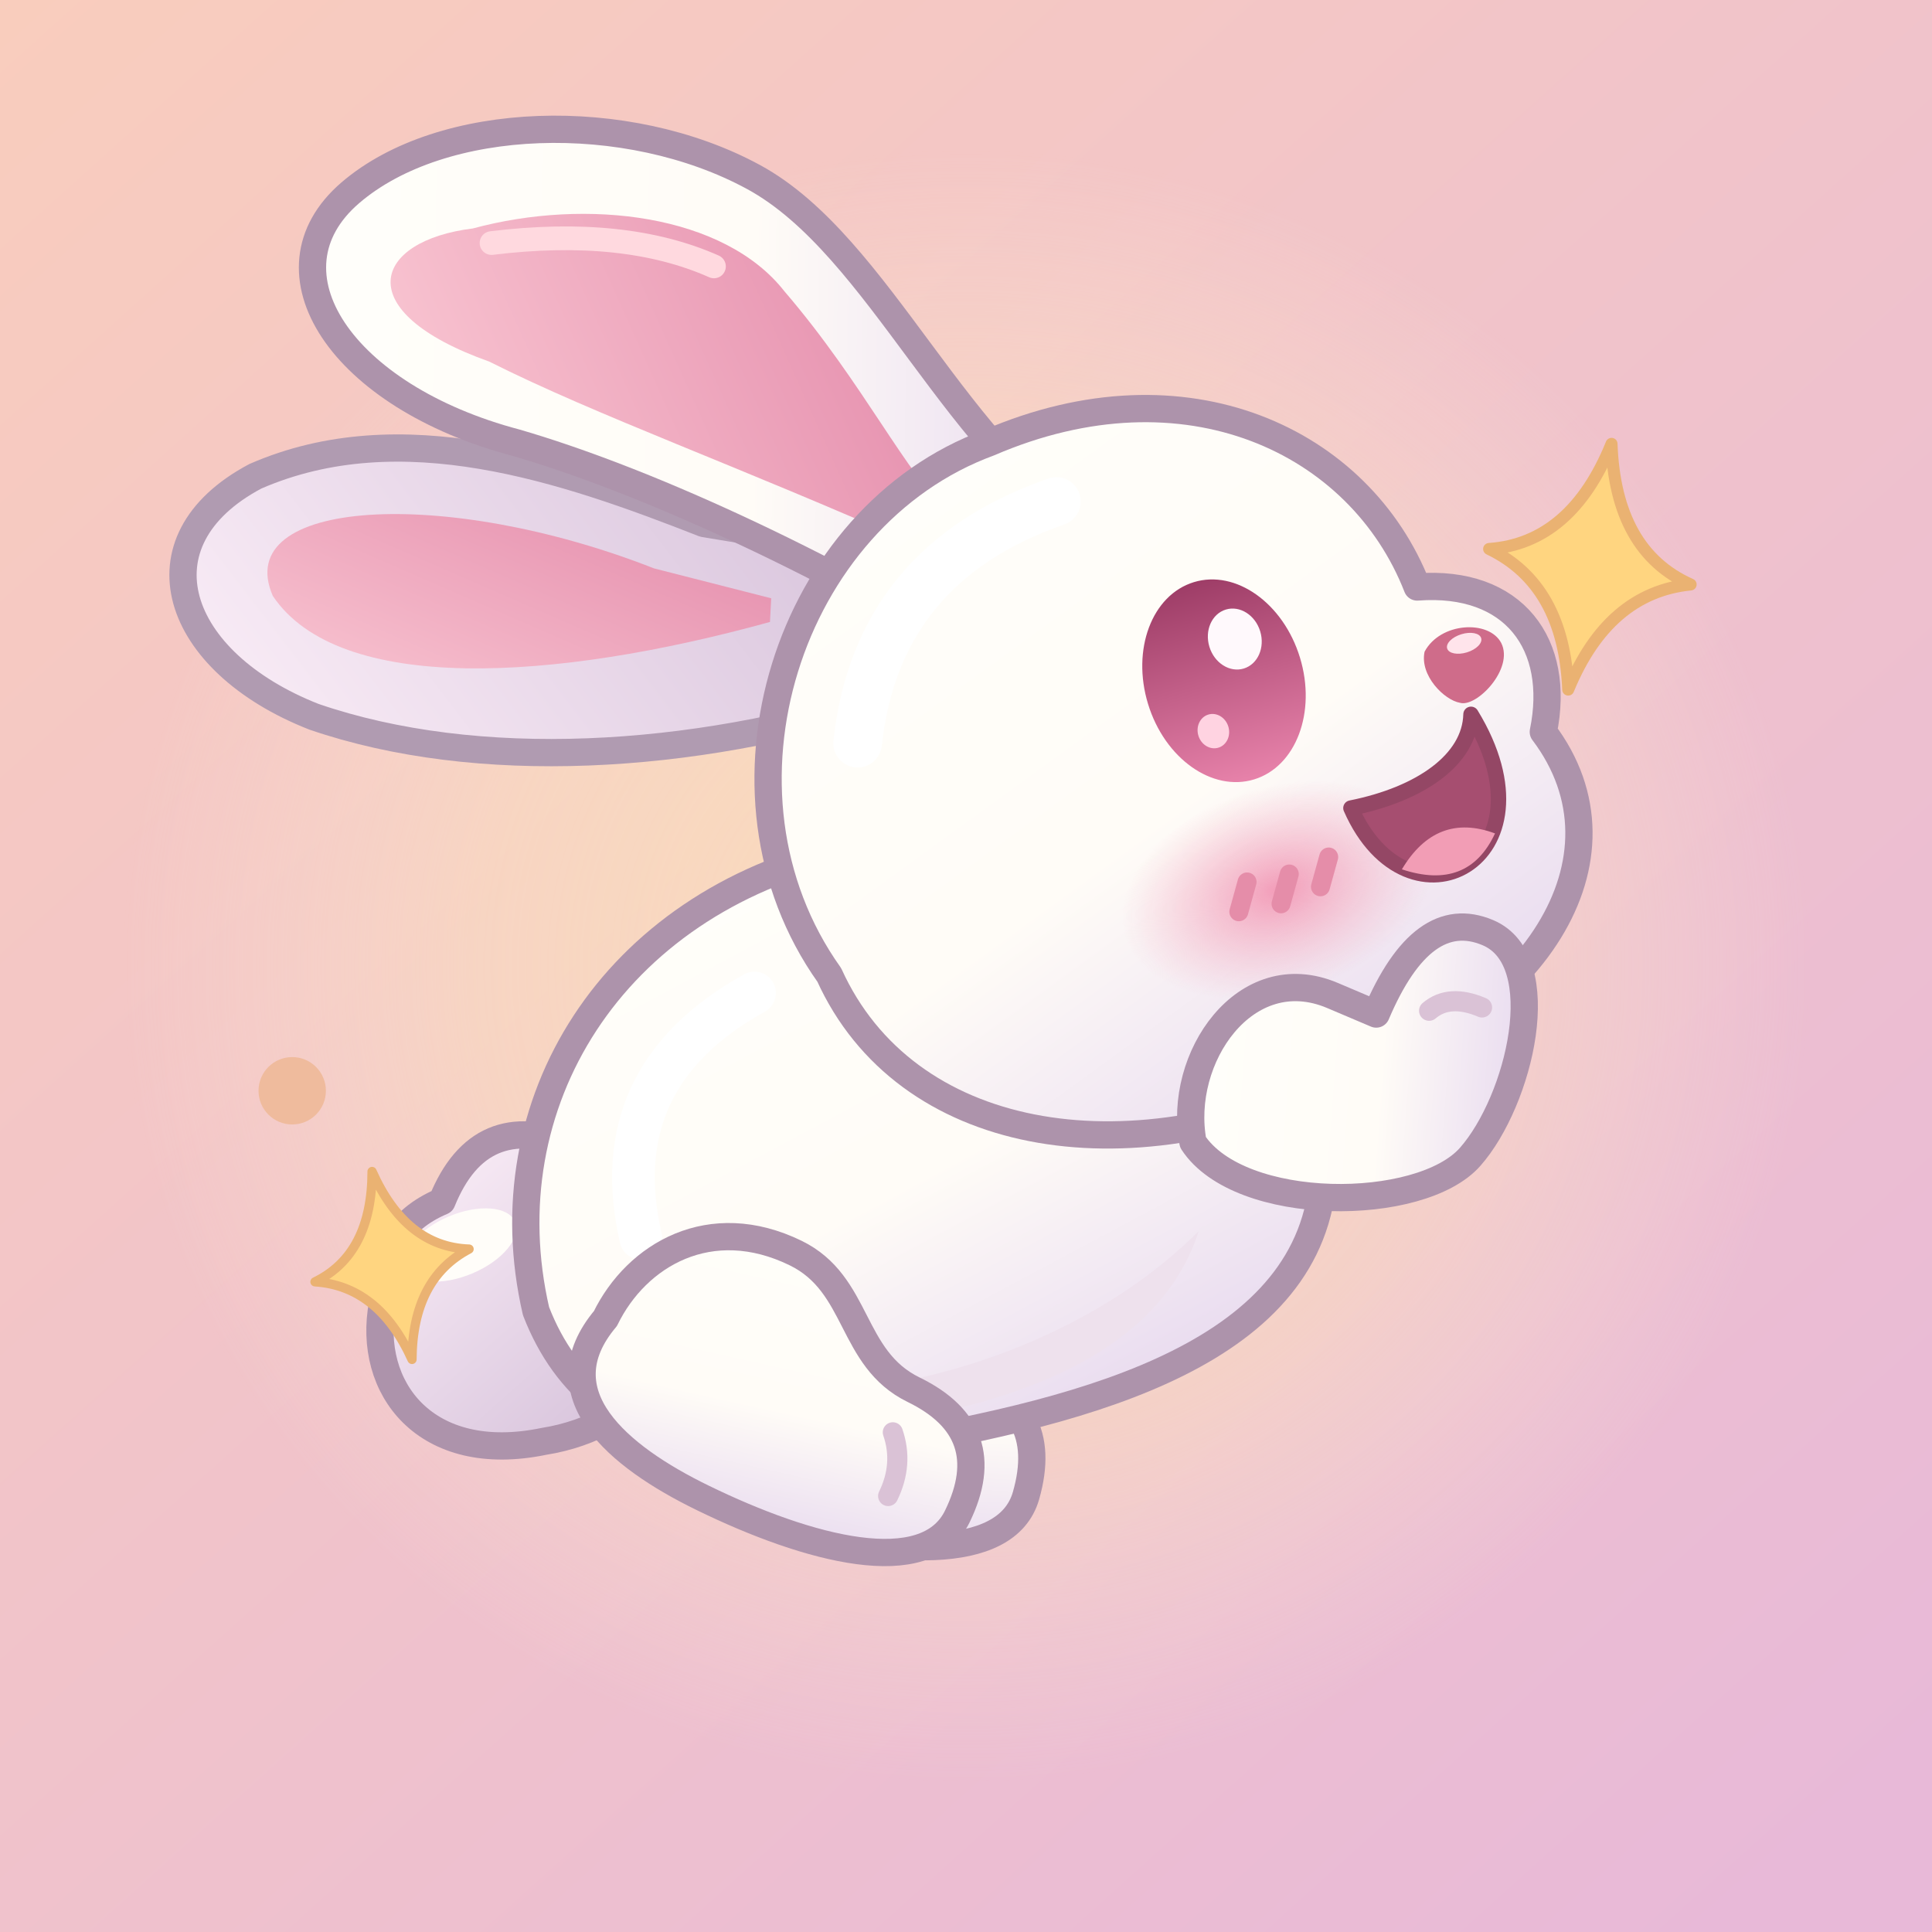
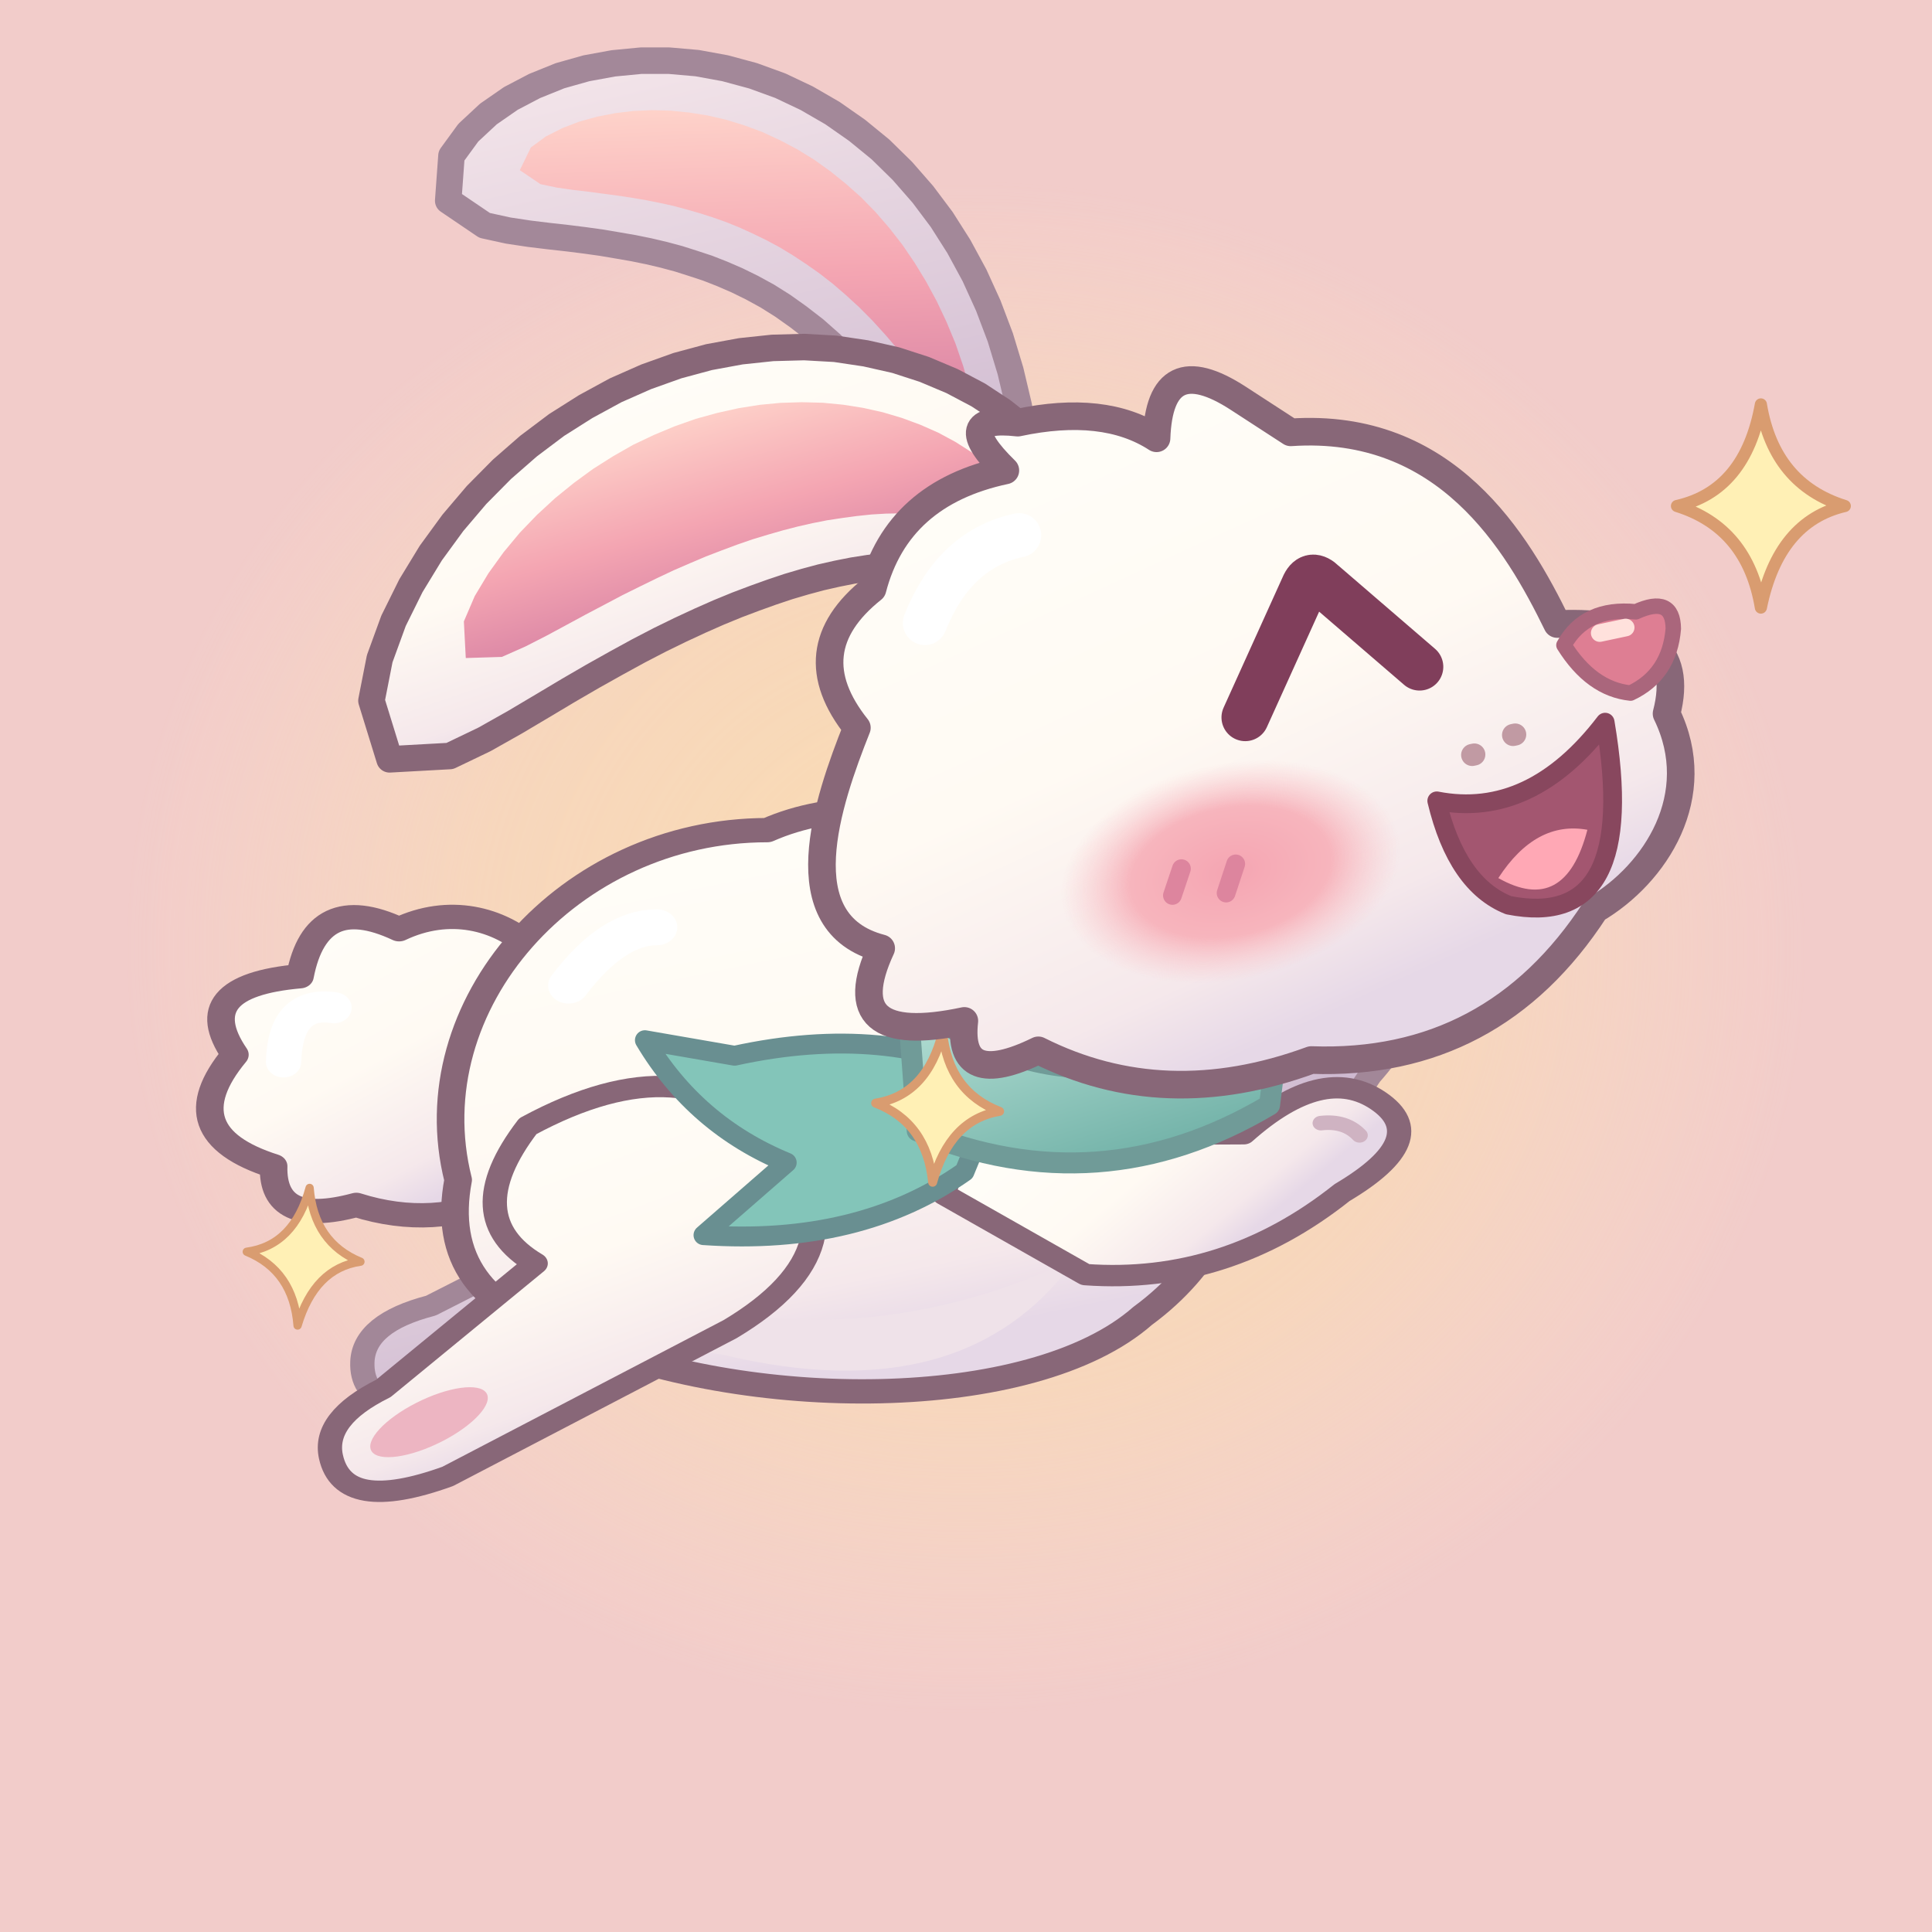
- <svg xmlns="http://www.w3.org/2000/svg" viewBox="-36 -36 72 72">
+ <svg xmlns="http://www.w3.org/2000/svg" viewBox="-42 -42 84 84">
  <defs>
-     <radialGradient id="glow">
-       <stop stop-color="#ffe8b2" stop-opacity=".68" />
-       <stop offset=".58" stop-color="#ffebbb" stop-opacity=".41" />
-       <stop offset="1" stop-color="#fff5db" stop-opacity="0" />
+     <linearGradient id="fur" x2=".28" y2="1">
+       <stop stop-color="#fffef9" />
+       <stop offset=".55" stop-color="#fffaf3" />
+       <stop offset=".88" stop-color="#f5e8eb" />
+       <stop offset="1" stop-color="#e6d8e7" />
+     </linearGradient>
+     <linearGradient id="far" x2=".4" y2="1">
+       <stop stop-color="#f7e9ec" />
+       <stop offset="1" stop-color="#ceb9d0" />
+     </linearGradient>
+     <linearGradient id="lining" x2=".2" y2="1">
+       <stop stop-color="#ffd7cc" />
+       <stop offset=".6" stop-color="#f4a5b2" />
+       <stop offset="1" stop-color="#dc88a6" />
+     </linearGradient>
+     <linearGradient id="iris" x2="0" y2="1">
+       <stop stop-color="#8b3c62" />
+       <stop offset=".55" stop-color="#c95a85" />
+       <stop offset="1" stop-color="#ffabc0" />
+     </linearGradient>
+     <linearGradient id="silk" x2=".5" y2="1">
+       <stop stop-color="#b8e2d7" />
+       <stop offset="1" stop-color="#75b4aa" />
+     </linearGradient>
+     <radialGradient id="cheek">
+       <stop stop-color="#f5a5b2" />
+       <stop offset=".59" stop-color="#f7b5bd" />
+       <stop offset="1" stop-color="#f9c6cb" stop-opacity="0" />
    </radialGradient>
-     <linearGradient id="white" x1=".25" y1="0" x2=".62" y2="1" gradientUnits="objectBoundingBox">
-       <stop stop-color="#fffefa" />
-       <stop offset=".58" stop-color="#fffcf7" />
-       <stop offset="1" stop-color="#eaddf0" />
-     </linearGradient>
-     <linearGradient id="shade" x1=".3" y1="0" x2=".65" y2="1">
-       <stop stop-color="#f9ecf6" />
-       <stop offset="1" stop-color="#d8c4dc" />
-     </linearGradient>
-     <linearGradient id="ear" x1="0" y1="0" x2=".8" y2="1">
-       <stop stop-color="#f8c3d0" />
-       <stop offset="1" stop-color="#e691af" />
-     </linearGradient>
-     <linearGradient id="eye" x1="0" y1="0" x2="0" y2="1">
-       <stop stop-color="#9e3d67" />
-       <stop offset="1" stop-color="#e782aa" />
-     </linearGradient>
-     <radialGradient id="blush">
-       <stop stop-color="#f28faf" stop-opacity=".86" />
-       <stop offset="1" stop-color="#f4a8bc" stop-opacity="0" />
+     <radialGradient id="light">
+       <stop stop-color="#ffe5a4" stop-opacity=".64" />
+       <stop offset=".58" stop-color="#ffe7a7" stop-opacity=".39" />
+       <stop offset="1" stop-color="#fff1bd" stop-opacity="0" />
    </radialGradient>
-     <linearGradient id="ripple">
-       <stop stop-color="#a6e7e9" stop-opacity="0" />
-       <stop offset=".2" stop-color="#9edce6" stop-opacity=".83" />
-       <stop offset=".78" stop-color="#b9edf0" stop-opacity=".81" />
-       <stop offset="1" stop-color="#b9edf0" stop-opacity="0" />
-     </linearGradient>
-     <linearGradient id="icon-bg" x1="0" y1="0" x2=".9" y2="1">
-       <stop stop-color="#f9cdbd" />
-       <stop offset="1" stop-color="#e8b9d8" />
-     </linearGradient>
  </defs>
-   <rect x="-36" y="-36" width="72" height="72" fill="url(#icon-bg)" />
-   <g transform="translate(0 0) rotate(0) scale(0.93)">
-     <ellipse cx="0" cy="0" rx="34" ry="33" fill="url(#glow)" />
-     <g transform="translate(0 4) rotate(-13) scale(0.95)">
-       <g transform="translate(-19 5) rotate(-10) scale(1)">
-         <path d="M5 1C5 5 1 7-3 6C-8 5-9 1-7-2Q-6-5-3-5Q0-8 3-5Q6-4 5 1Z" fill="url(#shade)" stroke="#ad93ab" stroke-width="1.15" stroke-linecap="round" stroke-linejoin="round" />
-         <ellipse cx="-3" cy="-3" rx="2.5" ry="1.3" fill="#fffdf9" />
+   <rect x="-42" y="-42" width="84" height="84" fill="#f2ccca" />
+   <g transform="translate(0 4) rotate(0) scale(0.96 0.96)">
+     <g transform="translate(0 0)">
+       <g transform="translate(0 -5) rotate(0) scale(1 1)">
+         <ellipse cx="0" cy="0" rx="38" ry="35" fill="url(#light)" />
      </g>
-       <g transform="translate(-9 13) rotate(29) scale(1)">
-         <path d="M-8 0C-8-3-6-6-2-6C1-6 2-3 5-3Q9-3 9 1C9 4 4 5-1 5C-5 5-9 4-8 0Z" fill="url(#white)" stroke="#ad93ab" stroke-width="1.15" stroke-linecap="round" stroke-linejoin="round" />
-         <path d="M5-1Q6 0 6 1.5" fill="none" stroke="#dac2d6" stroke-width="0.85" stroke-linecap="round" stroke-linejoin="round" />
+       <g transform="translate(-3 2) rotate(0) scale(1 0.88)">
+         <g transform="translate(-21 0) rotate(-17) scale(1 1)">
+           <path d="M6 1 C4 6 -1 7 -5 4 Q-9 4 -8 1 Q-12 -2 -8 -5 Q-9 -9 -4 -8 Q-2 -12 1 -9 C6 -10 9 -4 6 1Z" fill="url(#fur)" stroke="#886778" stroke-width="1.25" stroke-linecap="round" stroke-linejoin="round" />
+           <path d="M-6 -4 Q-5 -7 -3 -6" fill="none" stroke="#fff" stroke-width="1.6" stroke-linecap="round" stroke-linejoin="round" />
+         </g>
+         <g transform="translate(-6 4) rotate(2) scale(1 1)">
+           <path d="M-6 -5 Q2 -8 5 -2 Q8 4 1 7 L-13 12 Q-18 13 -18 10 Q-18 8 -15 7 L-7 2 Q-10 -1 -6 -5Z" fill="url(#far)" stroke="#a28798" stroke-width="1.1" stroke-linecap="round" stroke-linejoin="round" />
+         </g>
+         <g transform="translate(9 3) rotate(-52) scale(1 1)">
+           <path d="M-4 -3 Q-1 -6 3 -2 L9 2 Q14 1 15 4 Q16 7 11 7 Q4 8 -1 4Z" fill="url(#far)" stroke="#a28798" stroke-width="1.1" stroke-linecap="round" stroke-linejoin="round" />
+         </g>
+         <path d="M-20 4 C-22 -5 -15 -14 -6 -14 C0 -17 8 -13 12 -8 C17 -3 17 6 11 11 C6 16 -7 16 -15 12 Q-21 10 -20 4Z" fill="url(#fur)" stroke="#886778" stroke-width="1.25" stroke-linecap="round" stroke-linejoin="round" />
+         <path d="M-15 -6 Q-13 -9 -11 -9" fill="none" stroke="#fff" stroke-width="1.85" stroke-linecap="round" stroke-linejoin="round" />
+         <path d="M-17 6 C-11 12 -1 13 8 8 Q3 16 -8 13 Q-15 12 -17 6Z" fill="#efe2e9" />
+         <g transform="translate(-10 5) rotate(-11) scale(1 1)">
+           <path d="M-6 -5 Q2 -8 5 -2 Q8 4 1 7 L-13 12 Q-18 13 -18 10 Q-18 8 -15 7 L-7 2 Q-10 -1 -6 -5Z" fill="url(#fur)" stroke="#886778" stroke-width="1.1" stroke-linecap="round" stroke-linejoin="round" />
+           <g transform="translate(-13.3 9.1) rotate(-19) scale(1 1)">
+             <ellipse cx="0" cy="0" rx="3" ry="1.15" fill="#edb5c2" />
+           </g>
+         </g>
+         <g transform="translate(7 5) rotate(-34) scale(1 1)">
+           <path d="M-4 -3 Q-1 -6 3 -2 L9 2 Q14 1 15 4 Q16 7 11 7 Q4 8 -1 4Z" fill="url(#fur)" stroke="#886778" stroke-width="1.1" stroke-linecap="round" stroke-linejoin="round" />
+           <path d="M12.2 3.5 q1 .5 1.1 1.5" fill="none" stroke="#cfb3c2" stroke-width="0.75" stroke-linecap="round" stroke-linejoin="round" />
+         </g>
      </g>
-       <g transform="translate(10 0) rotate(-38) scale(1)">
-         <path d="M-4-5C-1-7 4-6 4-2L4 0Q9 0 9 3C9 6 3 7 0 6C-3 5-6-2-4-5Z" fill="url(#white)" stroke="#ad93ab" stroke-width="1.15" stroke-linecap="round" stroke-linejoin="round" />
-         <path d="M5 2Q6 2.5 6 4" fill="none" stroke="#dac2d6" stroke-width="0.85" stroke-linecap="round" stroke-linejoin="round" />
+       <g transform="translate(10 -12) rotate(-12) scale(1 1)">
+         <g transform="translate(-6 -10) rotate(17) scale(1 1)">
+           <path d="M0.00 0.00 L0.62 -2.07 L0.55 -3.92 L0.32 -5.69 L-0.02 -7.39 L-0.45 -9.00 L-0.96 -10.54 L-1.55 -12.01 L-2.22 -13.40 L-2.96 -14.71 L-3.78 -15.95 L-4.66 -17.10 L-5.61 -18.16 L-6.63 -19.14 L-7.70 -20.02 L-8.83 -20.79 L-10.01 -21.47 L-11.23 -22.04 L-12.47 -22.50 L-13.74 -22.84 L-15.03 -23.07 L-16.31 -23.19 L-17.59 -23.19 L-18.85 -23.08 L-20.09 -22.85 L-21.29 -22.52 L-22.45 -22.08 L-23.55 -21.52 L-24.58 -20.86 L-25.53 -20.07 L-26.36 -19.15 L-27.03 -18.04 L-27.00 -16.00 L-27.00 -16.00 L-25.26 -15.03 L-24.17 -14.89 L-23.20 -14.83 L-22.31 -14.80 L-21.47 -14.78 L-20.67 -14.75 L-19.90 -14.71 L-19.16 -14.65 L-18.45 -14.59 L-17.75 -14.51 L-17.06 -14.41 L-16.38 -14.29 L-15.71 -14.14 L-15.03 -13.98 L-14.35 -13.78 L-13.66 -13.55 L-12.96 -13.28 L-12.23 -12.96 L-11.49 -12.58 L-10.74 -12.14 L-9.96 -11.64 L-9.16 -11.05 L-8.36 -10.38 L-7.53 -9.62 L-6.70 -8.77 L-5.87 -7.82 L-5.03 -6.76 L-4.18 -5.60 L-3.33 -4.33 L-2.46 -2.95 L-1.53 -1.47 L0.00 0.00Z" fill="url(#far)" stroke="#a38899" stroke-width="1.2" stroke-linecap="round" stroke-linejoin="round" />
+           <path d="M-2.40 -7.17 L-2.40 -8.44 L-2.72 -9.53 L-3.11 -10.57 L-3.55 -11.56 L-4.04 -12.50 L-4.56 -13.39 L-5.12 -14.24 L-5.71 -15.04 L-6.33 -15.80 L-6.99 -16.51 L-7.67 -17.17 L-8.38 -17.78 L-9.12 -18.33 L-9.88 -18.84 L-10.66 -19.30 L-11.46 -19.70 L-12.27 -20.04 L-13.10 -20.34 L-13.94 -20.57 L-14.78 -20.75 L-15.63 -20.87 L-16.48 -20.93 L-17.33 -20.94 L-18.17 -20.89 L-19.00 -20.78 L-19.81 -20.61 L-20.61 -20.38 L-21.39 -20.09 L-22.13 -19.73 L-22.84 -19.29 L-23.48 -18.73 L-23.89 -17.66 L-23.89 -17.66 L-22.90 -17.11 L-22.14 -17.02 L-21.42 -16.98 L-20.73 -16.96 L-20.06 -16.93 L-19.40 -16.90 L-18.75 -16.86 L-18.11 -16.81 L-17.48 -16.74 L-16.85 -16.66 L-16.23 -16.55 L-15.61 -16.43 L-14.99 -16.29 L-14.37 -16.13 L-13.75 -15.94 L-13.13 -15.72 L-12.50 -15.48 L-11.87 -15.21 L-11.24 -14.90 L-10.61 -14.56 L-9.97 -14.19 L-9.32 -13.77 L-8.68 -13.31 L-8.03 -12.81 L-7.38 -12.26 L-6.73 -11.66 L-6.07 -11.01 L-5.42 -10.32 L-4.76 -9.57 L-4.08 -8.78 L-3.38 -7.94 L-2.40 -7.17Z" fill="url(#lining)" />
+         </g>
+         <g transform="translate(-2 -10) rotate(0) scale(1 1)">
+           <path d="M0.00 0.00 L0.66 -1.68 L0.50 -2.99 L0.15 -4.24 L-0.35 -5.43 L-0.98 -6.57 L-1.72 -7.65 L-2.56 -8.66 L-3.49 -9.60 L-4.52 -10.46 L-5.64 -11.24 L-6.82 -11.92 L-8.08 -12.50 L-9.39 -12.99 L-10.75 -13.36 L-12.16 -13.62 L-13.60 -13.77 L-15.06 -13.81 L-16.54 -13.73 L-18.03 -13.53 L-19.51 -13.22 L-20.99 -12.78 L-22.45 -12.24 L-23.89 -11.57 L-25.29 -10.79 L-26.66 -9.89 L-27.97 -8.88 L-29.23 -7.75 L-30.42 -6.49 L-31.52 -5.10 L-32.49 -3.55 L-33.25 -1.77 L-33.00 1.00 L-33.00 1.00 L-30.30 1.42 L-28.61 1.01 L-27.11 0.54 L-25.72 0.07 L-24.43 -0.37 L-23.21 -0.77 L-22.05 -1.13 L-20.95 -1.46 L-19.90 -1.75 L-18.90 -2.00 L-17.94 -2.22 L-17.03 -2.41 L-16.15 -2.57 L-15.30 -2.70 L-14.49 -2.81 L-13.70 -2.90 L-12.93 -2.96 L-12.18 -3.00 L-11.43 -3.01 L-10.70 -3.00 L-9.96 -2.96 L-9.22 -2.90 L-8.47 -2.79 L-7.72 -2.65 L-6.95 -2.47 L-6.16 -2.24 L-5.35 -1.95 L-4.52 -1.61 L-3.65 -1.21 L-2.74 -0.75 L-1.73 -0.25 L0.00 0.00Z" fill="url(#fur)" stroke="#886778" stroke-width="1.2" stroke-linecap="round" stroke-linejoin="round" />
+           <path d="M-2.78 -3.88 L-2.83 -4.98 L-3.24 -5.75 L-3.75 -6.46 L-4.32 -7.12 L-4.94 -7.73 L-5.61 -8.30 L-6.33 -8.82 L-7.09 -9.30 L-7.88 -9.73 L-8.71 -10.11 L-9.57 -10.44 L-10.46 -10.72 L-11.38 -10.94 L-12.32 -11.11 L-13.27 -11.22 L-14.25 -11.27 L-15.23 -11.26 L-16.23 -11.20 L-17.23 -11.07 L-18.24 -10.88 L-19.25 -10.64 L-20.25 -10.32 L-21.25 -9.95 L-22.23 -9.51 L-23.21 -9.01 L-24.17 -8.44 L-25.10 -7.81 L-26.00 -7.10 L-26.87 -6.31 L-27.69 -5.43 L-28.41 -4.41 L-28.67 -2.77 L-28.67 -2.77 L-27.06 -2.48 L-25.92 -2.72 L-24.88 -3.00 L-23.89 -3.29 L-22.94 -3.57 L-22.02 -3.83 L-21.14 -4.08 L-20.28 -4.30 L-19.44 -4.51 L-18.63 -4.70 L-17.84 -4.86 L-17.07 -5.01 L-16.31 -5.13 L-15.57 -5.24 L-14.84 -5.33 L-14.13 -5.39 L-13.42 -5.44 L-12.73 -5.47 L-12.05 -5.48 L-11.37 -5.47 L-10.69 -5.43 L-10.02 -5.38 L-9.35 -5.31 L-8.69 -5.21 L-8.02 -5.08 L-7.35 -4.94 L-6.68 -4.76 L-6.00 -4.57 L-5.31 -4.35 L-4.60 -4.11 L-3.85 -3.87 L-2.78 -3.88Z" fill="url(#lining)" />
+         </g>
      </g>
-       <g transform="translate(0 -19) rotate(-74) scale(1)">
-         <path d="M-3 1C-6-7-7-16-5-23C-3-29 2-31 5-26C8-20 6-13 4-7L3 2Z" fill="url(#shade)" stroke="#b09bb1" stroke-width="1.15" stroke-linecap="round" stroke-linejoin="round" />
-         <path d="M0-4C-3-13-4-22 0-25C4-27 5-18 2-9L1-4Z" fill="url(#ear)" />
+       <g transform="translate(2 6) rotate(-4.2) scale(1 1)">
+         <path d="M0 -5 Q-5 -8 -12 -7 L-16 -8 Q-14 -4 -10 -2 L-14 1 Q-7 2 -2 -1Z" fill="#83c5b9" stroke="#698f91" stroke-width="0.9" stroke-linecap="round" stroke-linejoin="round" />
+         <path d="M-4 -9 Q4 -2 13 -8 L12 -3 Q4 1 -4 -3Z" fill="url(#silk)" stroke="#709b98" stroke-width="0.95" stroke-linecap="round" stroke-linejoin="round" />
+         <g transform="translate(-3 -4) rotate(8) scale(0.74 0.74)">
+           <path d="M0 -4.6 Q.6 -1 3.8 0 Q.8 .7 0 4.6 Q-.6 1 -3.8 0 Q-.7 -.7 0 -4.6Z" fill="#fff0b5" stroke="#d99c70" stroke-width="0.55" stroke-linecap="round" stroke-linejoin="round" />
+         </g>
      </g>
-       <g transform="translate(-2 2) rotate(0) scale(1)">
-         <path d="M-18 4C-18-5-11-12-1-12C8-12 16-8 16 1C17 11 9 13 0 13C-10 13-17 11-18 4Z" fill="url(#white)" stroke="#ad93ab" stroke-width="1.15" stroke-linecap="round" stroke-linejoin="round" />
-         <path d="M-13 2Q-13-5-6-7" fill="none" stroke="#ffffff" stroke-width="1.8" stroke-linecap="round" stroke-linejoin="round" />
-         <path d="M-14 7C-10 11 2 12 10 7Q7 12-2 12Q-11 12-14 7Z" fill="#eee1ed" />
+       <g transform="translate(10 -12) rotate(-12) scale(1 1)">
+         <path d="M-14 -6 Q-16 -10 -12 -12 Q-10 -16 -5 -16 Q-7 -19 -4 -18 Q0 -18 2 -16 Q3 -20 6 -17 Q7 -16 8 -15 C15 -14 17 -8 18 -4 Q24 -3 22 1 C23 5 20 8 17 9 Q11 15 3 13 Q-4 14 -9 10 Q-13 11 -12 8 Q-18 8 -15 4 C-19 2 -16 -3 -14 -6Z" fill="url(#fur)" stroke="#886778" stroke-width="1.25" stroke-linecap="round" stroke-linejoin="round" />
+         <path d="M-10 -10 Q-8 -13 -5 -13" fill="none" stroke="#fff" stroke-width="2" stroke-linecap="round" stroke-linejoin="round" />
+         <ellipse cx="1.2" cy="3.9" rx="7.8" ry="4.9" fill="url(#cheek)" />
+         <path d="M-1.6 4.4 l.65 -1.1 M.8 4.8 l.7 -1.2" fill="none" stroke="#dd859e" stroke-width="0.85" stroke-linecap="round" stroke-linejoin="round" />
+         <path d="M3.3 -2.8 L7.2 -8.1 Q7.6 -8.6 8 -8 L11.5 -3.4" fill="none" stroke="#803e5b" stroke-width="2.15" stroke-linecap="round" stroke-linejoin="round" />
+         <path d="M11 2.7 Q15 4.4 19.2 .8 Q18.8 10.4 13.2 8 Q11.1 6.6 11 2.7Z" fill="#a35670" stroke="#88475e" stroke-width="0.85" stroke-linecap="round" stroke-linejoin="round" />
+         <path d="M13 6.7 Q15.2 4.5 17.4 5.4 Q15.6 9 13 6.7Z" fill="#ffa8b5" />
+         <path d="M18.1 -3 Q19.4 -4.5 21.6 -3.8 Q23.4 -4.2 23.1 -2.7 Q22.5 -.7 20.6 -.25 Q18.9 -.8 18.1 -3Z" fill="#de7e93" stroke="#aa667c" stroke-width="0.7" stroke-linecap="round" stroke-linejoin="round" />
+         <path d="M19.8 -3.2 L21 -3.2" fill="none" stroke="#ffe1dc" stroke-width="0.8" stroke-linecap="round" stroke-linejoin="round" />
+         <path d="M13 1 l.1 0 M15 .5 l.1 0" fill="none" stroke="#c19aa3" stroke-width="1" stroke-linecap="round" stroke-linejoin="round" />
      </g>
-       <g transform="translate(-11 12) rotate(39) scale(1)">
-         <path d="M-8 0C-8-3-6-6-2-6C1-6 2-3 5-3Q9-3 9 1C9 4 4 5-1 5C-5 5-9 4-8 0Z" fill="url(#white)" stroke="#ad93ab" stroke-width="1.15" stroke-linecap="round" stroke-linejoin="round" />
-         <path d="M5-1Q6 0 6 1.5" fill="none" stroke="#dac2d6" stroke-width="0.85" stroke-linecap="round" stroke-linejoin="round" />
+       <g transform="translate(36 -25) rotate(0) scale(1 1)">
+         <path d="M0 -4.6 Q.6 -1 3.8 0 Q.8 .7 0 4.6 Q-.6 1 -3.8 0 Q-.7 -.7 0 -4.6Z" fill="#fff0b5" stroke="#d99c70" stroke-width="0.55" stroke-linecap="round" stroke-linejoin="round" />
      </g>
-       <g transform="translate(7 -20) rotate(-39) scale(1)">
-         <path d="M-4 2C-5-7-7-15-9-20C-12-27-10-33-5-32C0-31 5-25 6-19C7-13 2-5 3 2Z" fill="url(#white)" stroke="#ad93ab" stroke-width="1.15" stroke-linecap="round" stroke-linejoin="round" />
-         <path d="M-2-4C-4-12-6-18-7-23C-9-29-6-30-3-27C1-24 4-19 3-15C2-10 0-6 0-4Q-1-2-2-4Z" fill="url(#ear)" />
-         <path d="M-3-26Q1-22 2-18" fill="none" stroke="#ffd9df" stroke-width="1" stroke-linecap="round" stroke-linejoin="round" />
-       </g>
-       <g transform="translate(9 -9) rotate(-4) scale(1)">
-         <path d="M-14 3C-17-6-10-16-1-16.5C8-17.5 14-12 14.5-5.4C18.5-4.5 19.6-1.3 17.8 2C20.1 8.3 13.8 13.5 5.1 13.5C-4.6 14.9-13 10.7-14 3Z" fill="url(#white)" stroke="#ad93ab" stroke-width="1.15" stroke-linecap="round" stroke-linejoin="round" />
-         <path d="M-10-6Q-7-13 1-13.3" fill="none" stroke="#ffffff" stroke-width="2.05" stroke-linecap="round" stroke-linejoin="round" />
-         <ellipse cx="5.55" cy="-4" rx="3.35" ry="4.35" fill="url(#eye)" />
-         <ellipse cx="6.5" cy="-5.55" rx="1.12" ry="1.3" fill="#fff9fc" />
-         <ellipse cx="4.5" cy="-2.1" rx="0.66" ry="0.73" fill="#ffd3e1" />
-         <g opacity="1">
-           <ellipse cx="5.15" cy="5.1" rx="6.75" ry="4.35" fill="url(#blush)" />
-           <path d="M3.3 5.5L4 4.4M5.1 5.7L5.8 4.6M6.9 5.5L7.6 4.4" fill="none" stroke="#e58da9" stroke-width="0.8" stroke-linecap="round" stroke-linejoin="round" />
-         </g>
-         <path d="M14-2.7C15-3.7 17-3.2 17.2-2.1C17.4-.9 15.4.2 14.8-.2C14.2-.5 13.5-1.8 14-2.7Z" fill="#cf6c8a" />
-         <ellipse cx="15.7" cy="-2.55" rx="0.75" ry="0.4" fill="#ffe4eb" />
-         <path d="M15.1.4C14.5 2.2 12.1 3 9.1 2.7C9.8 8.7 16.9 7.4 15.1.4Z" fill="#a64e70" stroke="#944765" stroke-width="0.65" stroke-linecap="round" stroke-linejoin="round" />
-         <path d="M10.4 5.8Q12.5 3.9 14.6 5.5Q12.8 7.5 10.4 5.8Z" fill="#f29db5" />
-       </g>
-       <g transform="translate(15 5) rotate(-54) scale(1)">
-         <path d="M-4-5C-1-7 4-6 4-2L4 0Q9 0 9 3C9 6 3 7 0 6C-3 5-6-2-4-5Z" fill="url(#white)" stroke="#ad93ab" stroke-width="1.15" stroke-linecap="round" stroke-linejoin="round" />
-         <path d="M5 2Q6 2.5 6 4" fill="none" stroke="#dac2d6" stroke-width="0.85" stroke-linecap="round" stroke-linejoin="round" />
+       <g transform="translate(-30 9) rotate(5) scale(0.68 0.68)">
+         <path d="M0 -4.6 Q.6 -1 3.8 0 Q.8 .7 0 4.6 Q-.6 1 -3.8 0 Q-.7 -.7 0 -4.6Z" fill="#fff0b5" stroke="#d99c70" stroke-width="0.55" stroke-linecap="round" stroke-linejoin="round" />
      </g>
    </g>
-     <g transform="translate(25 -16) rotate(10) scale(1)">
-       <path d="M0-5Q.9-.8 4.1 0Q.9.9 0 5Q-.9.9-4.1 0Q-.9-.8 0-5Z" fill="#ffd580" stroke="#eab272" stroke-width="0.48" stroke-linecap="round" stroke-linejoin="round" />
-     </g>
-     <g transform="translate(-23 12) rotate(-12) scale(0.77)">
-       <path d="M0-5Q.9-.8 4.1 0Q.9.9 0 5Q-.9.9-4.1 0Q-.9-.8 0-5Z" fill="#ffd580" stroke="#eab272" stroke-width="0.48" stroke-linecap="round" stroke-linejoin="round" />
-     </g>
-     <ellipse cx="-27" cy="5" rx="1.35" ry="1.35" fill="#efbb9d" />
  </g>
</svg>
